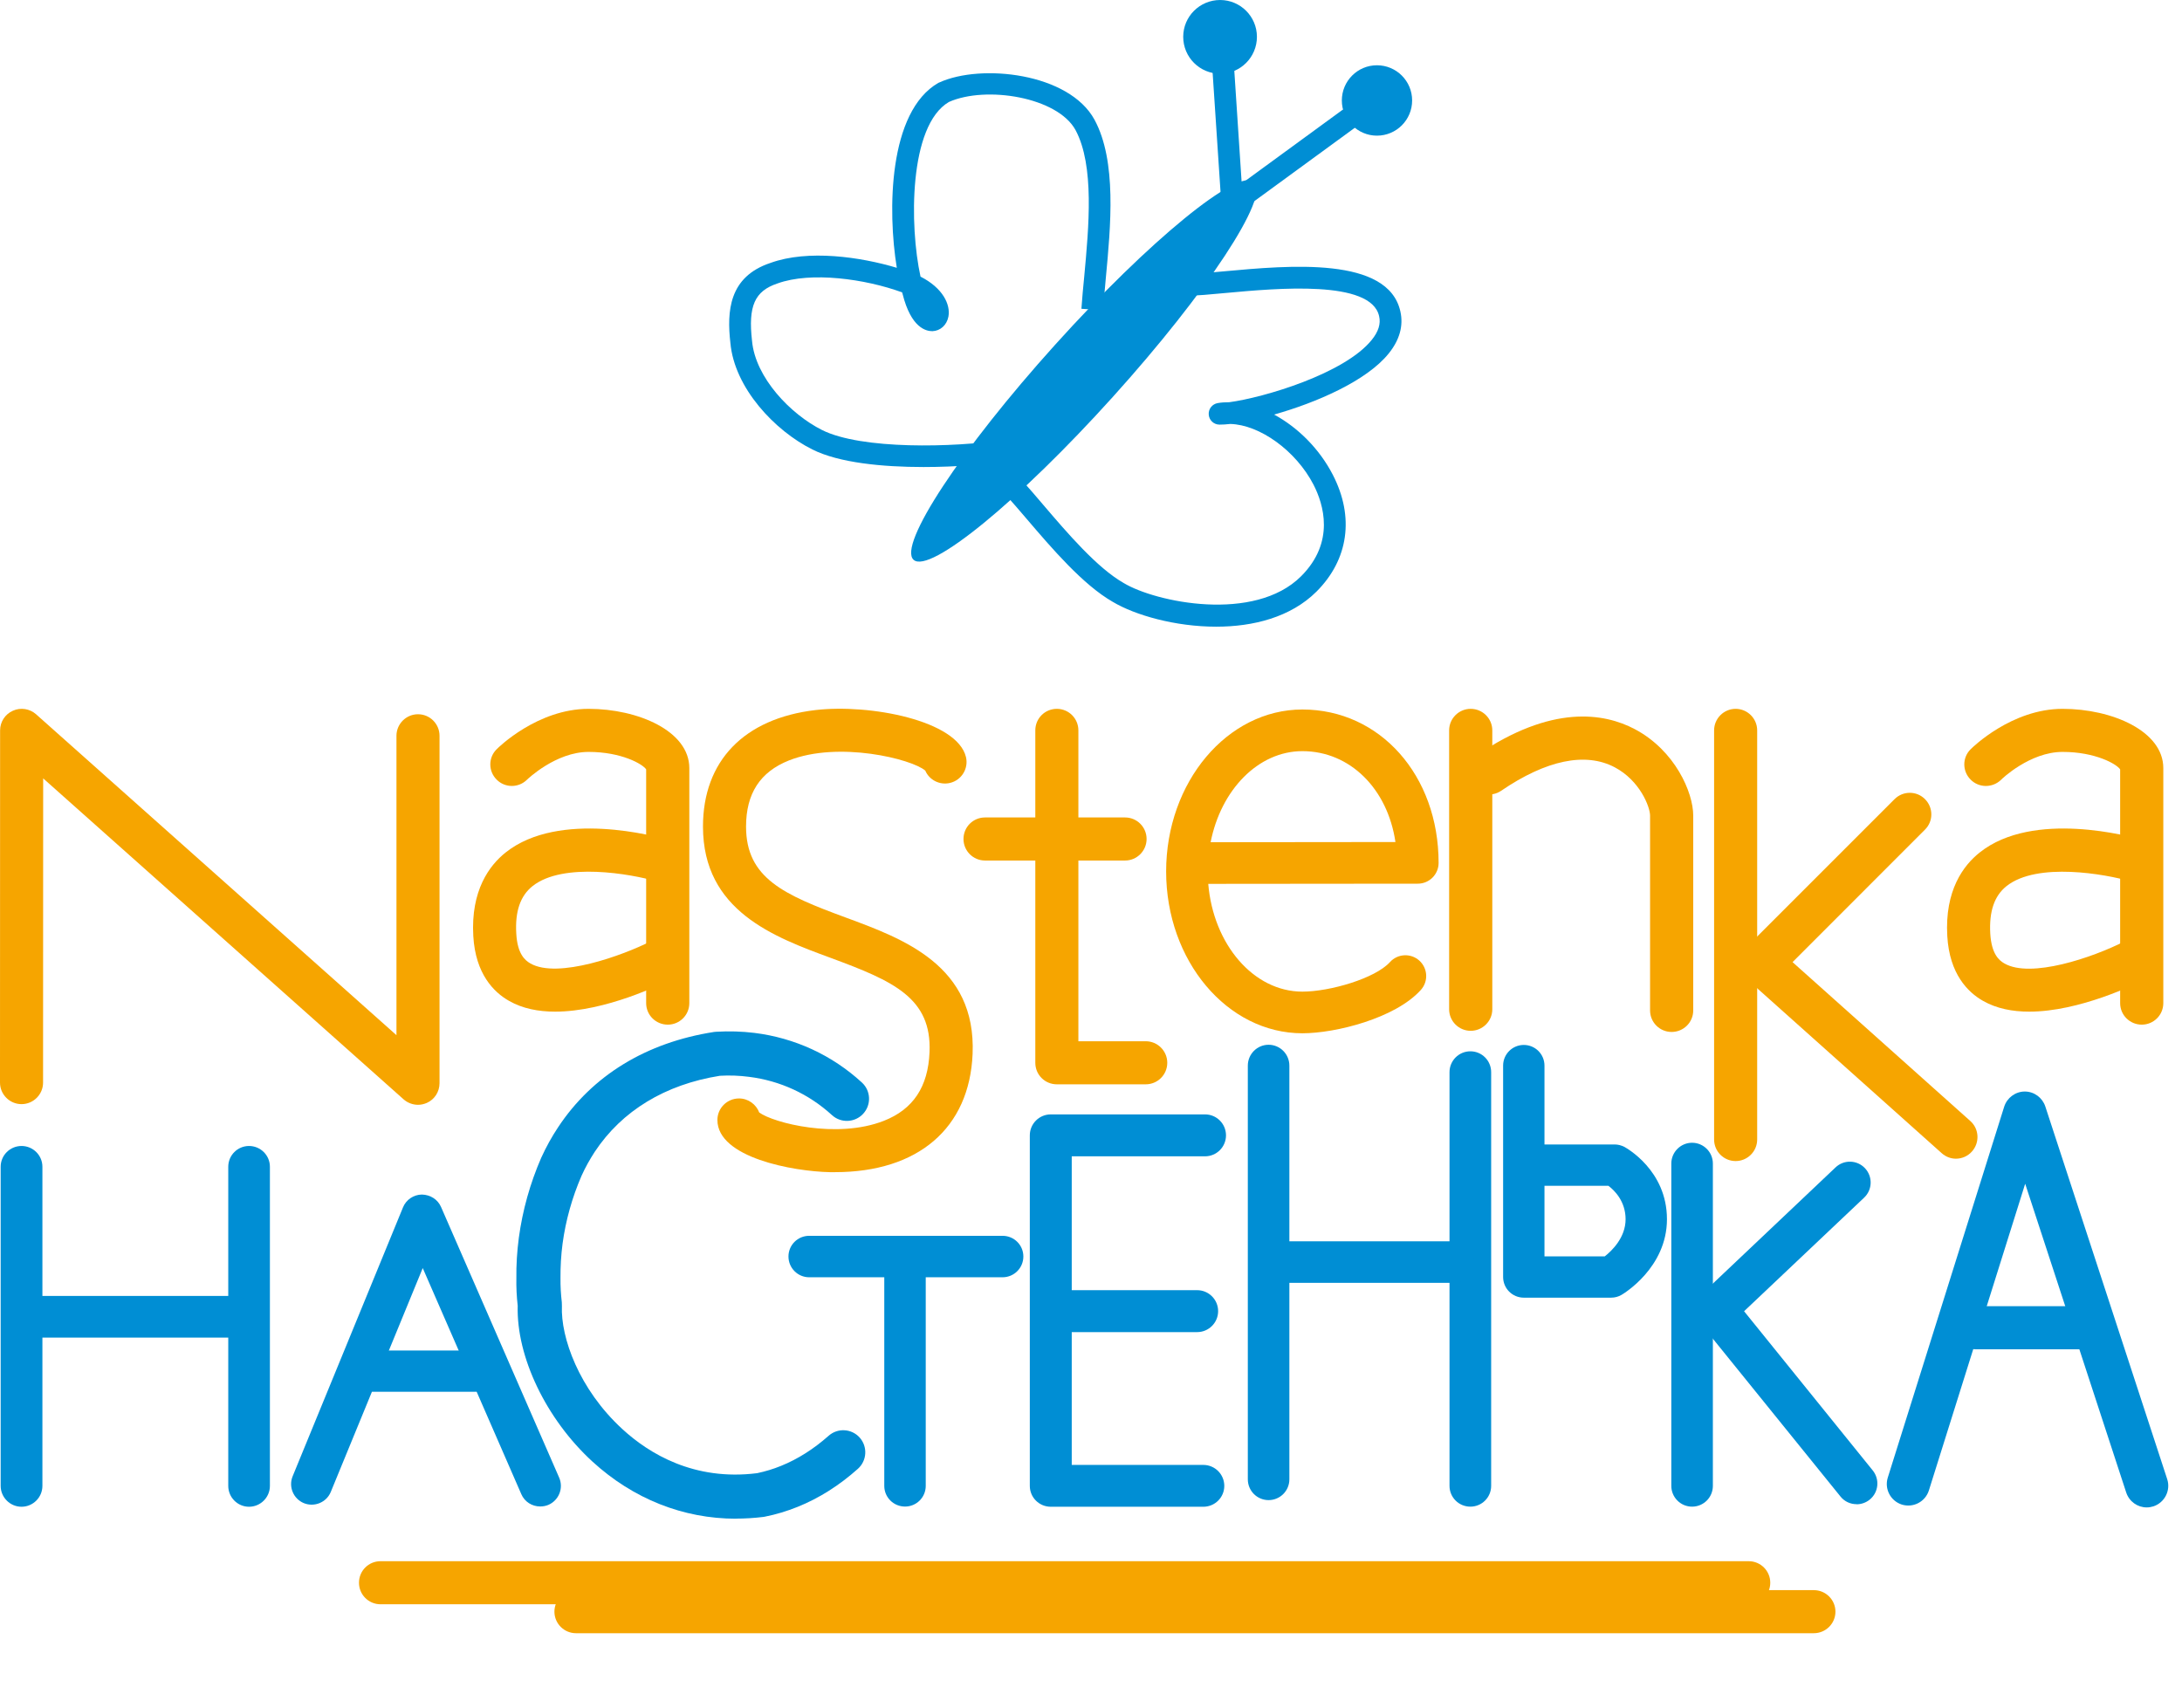
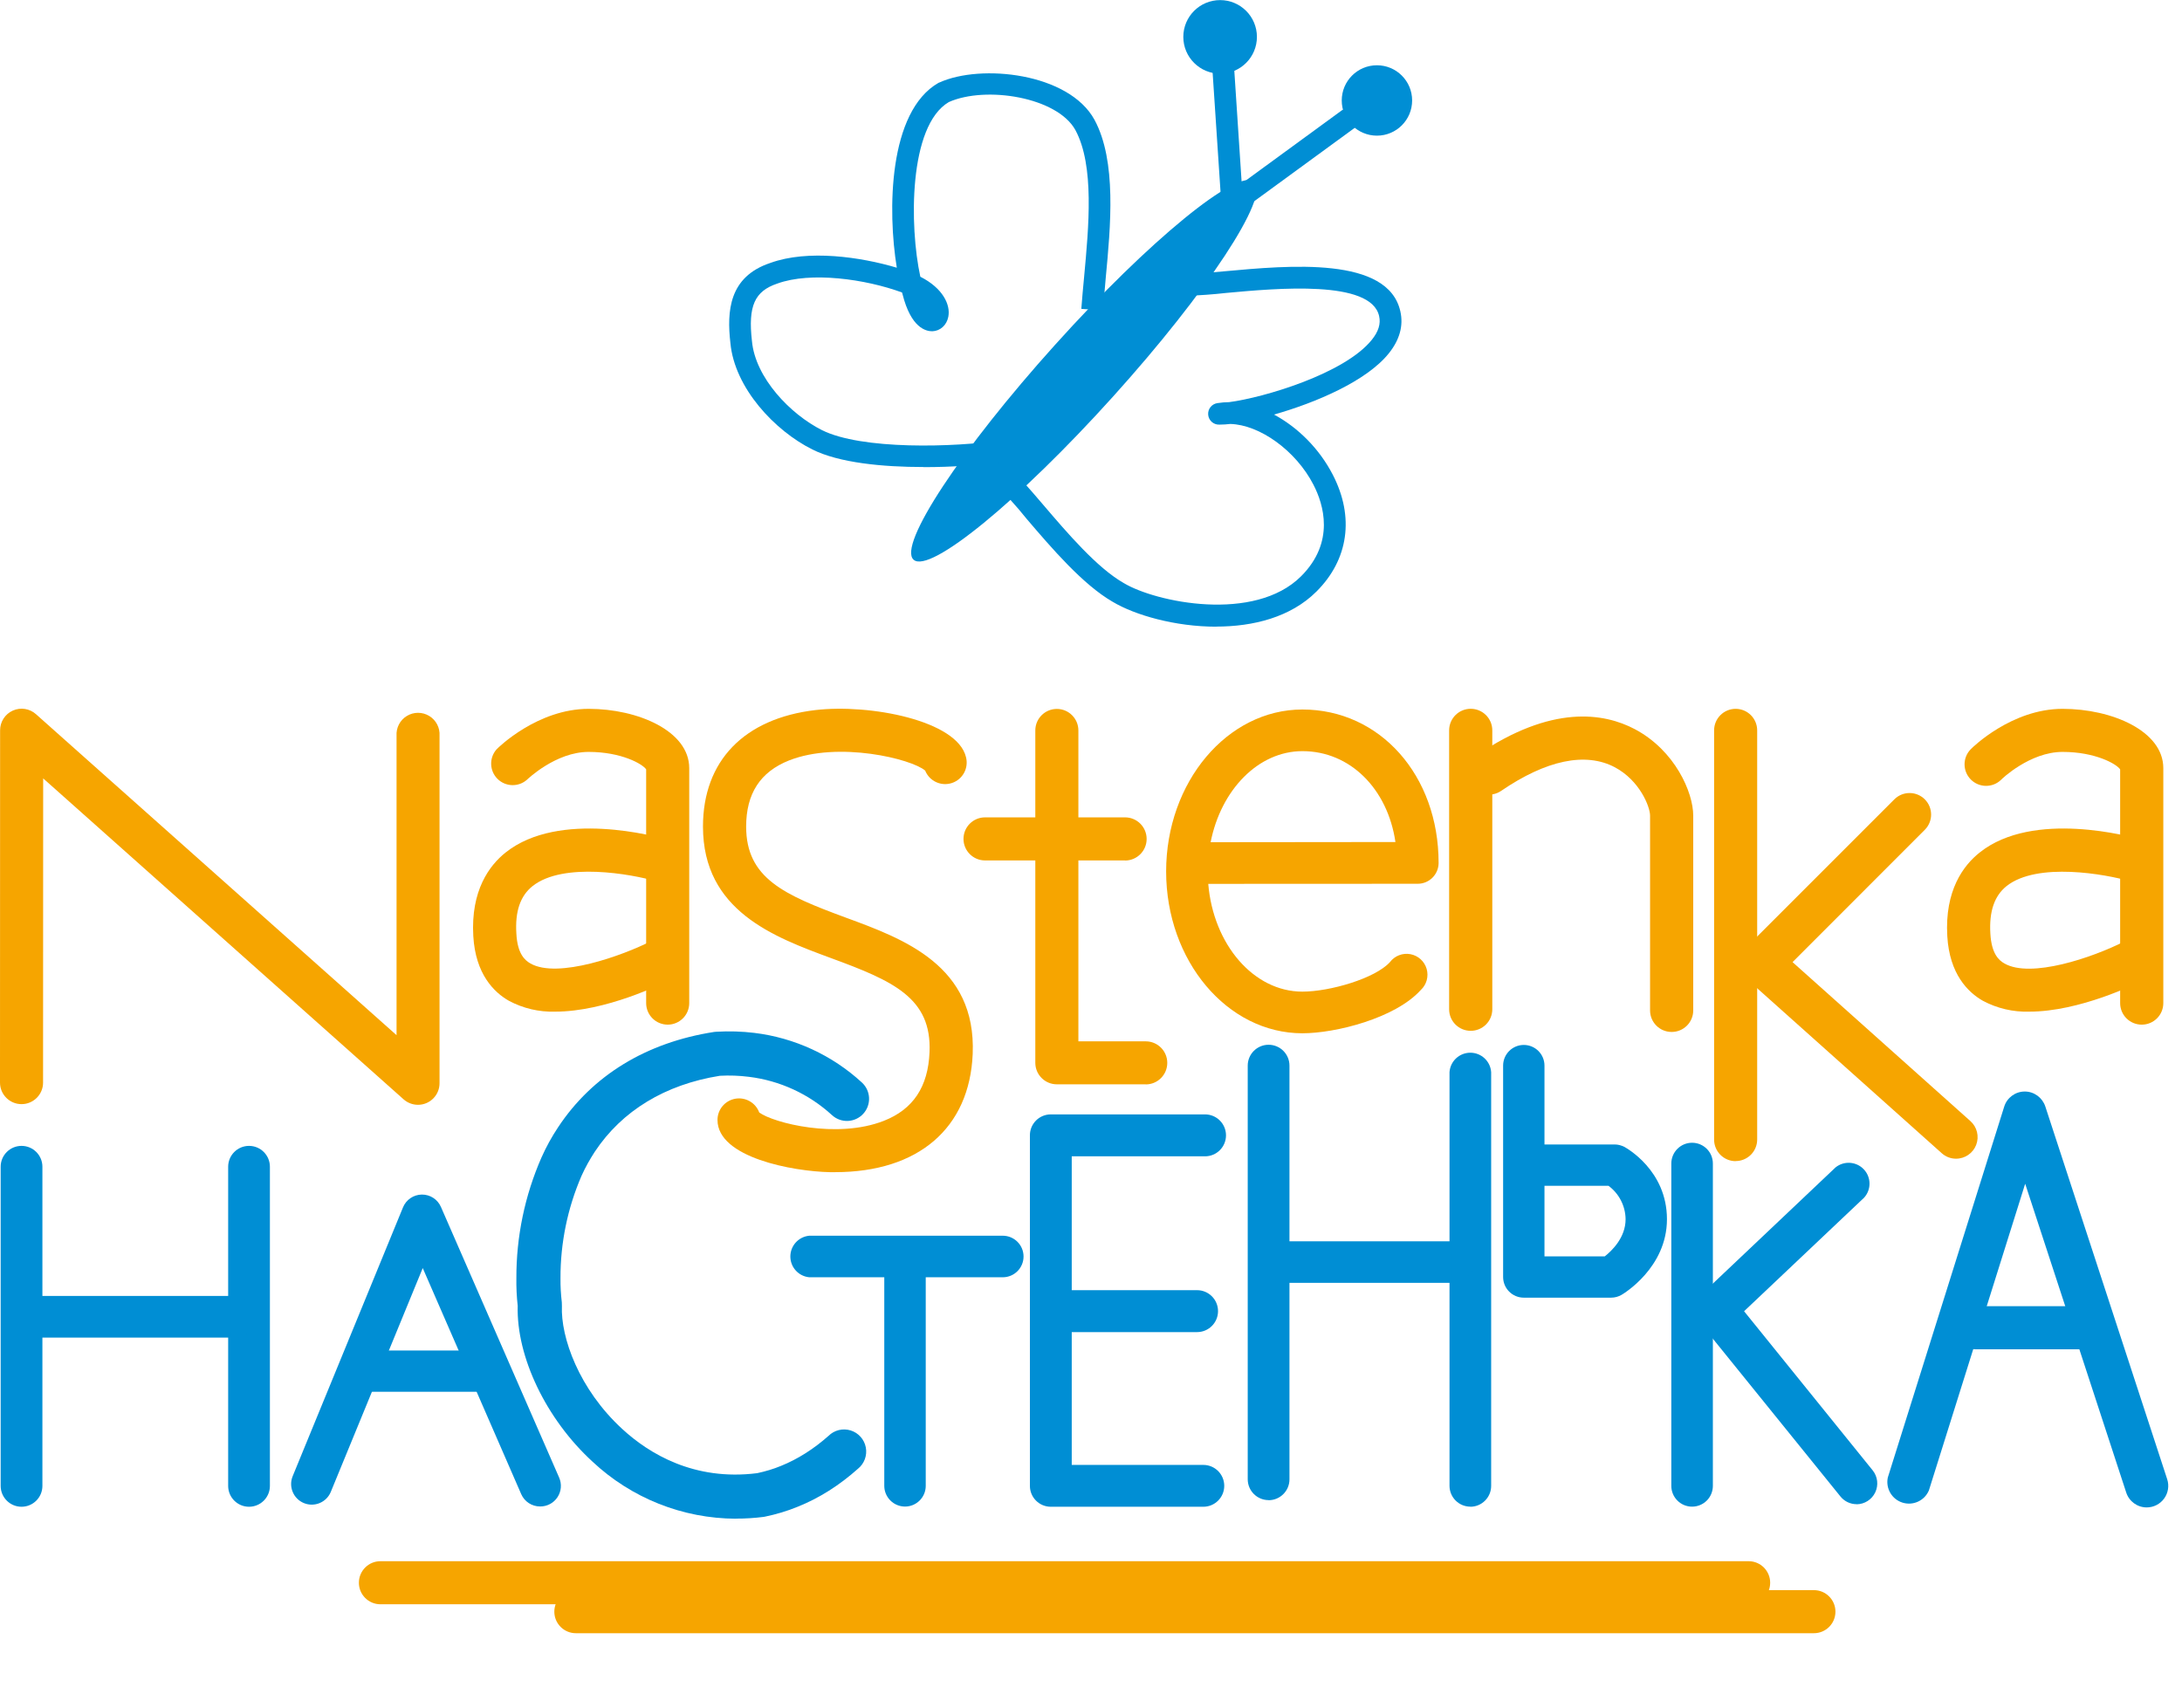
- <svg xmlns="http://www.w3.org/2000/svg" width="23" height="18" viewBox="0 0 23 18">
-   <path d="M4.406 11.646C4.352 11.646 4.297 11.626 4.255 11.589L0.455 8.205L0.454 11.412C0.454 11.537 0.352 11.639 0.227 11.639H0.227C0.102 11.639 0 11.537 0 11.412L0.001 7.699C0.001 7.609 0.054 7.528 0.136 7.492C0.217 7.455 0.313 7.47 0.38 7.529L4.179 10.912V7.756C4.179 7.631 4.281 7.529 4.406 7.529C4.532 7.529 4.633 7.631 4.633 7.756V11.418C4.633 11.508 4.581 11.59 4.499 11.626C4.469 11.639 4.438 11.646 4.406 11.646L4.406 11.646Z" fill="#F6A500" />
-   <path d="M7.039 10.801C6.913 10.801 6.811 10.7 6.811 10.574V8.11C6.774 8.054 6.55 7.926 6.204 7.926C5.858 7.926 5.558 8.216 5.555 8.219C5.466 8.307 5.323 8.307 5.235 8.218C5.146 8.129 5.146 7.986 5.235 7.898C5.252 7.88 5.667 7.472 6.204 7.472C6.726 7.472 7.266 7.706 7.266 8.097V10.574C7.266 10.7 7.164 10.801 7.039 10.801V10.801Z" fill="#F6A500" />
-   <path d="M5.851 10.664C5.676 10.664 5.508 10.632 5.365 10.55C5.206 10.46 5.012 10.267 4.989 9.868C4.961 9.386 5.159 9.122 5.33 8.986C5.896 8.536 6.923 8.818 7.038 8.852C7.158 8.887 7.227 9.014 7.192 9.134C7.157 9.254 7.031 9.323 6.91 9.288C6.66 9.215 5.937 9.083 5.613 9.341C5.484 9.444 5.428 9.608 5.442 9.842C5.454 10.055 5.533 10.123 5.591 10.156C5.879 10.321 6.569 10.07 6.858 9.923C6.97 9.866 7.106 9.91 7.163 10.022C7.22 10.133 7.176 10.27 7.064 10.327C6.979 10.371 6.386 10.664 5.851 10.664L5.851 10.664Z" fill="#F6A500" />
-   <path d="M22.576 10.801C22.45 10.801 22.348 10.7 22.348 10.574V8.11C22.311 8.054 22.087 7.926 21.741 7.926C21.395 7.926 21.095 8.216 21.093 8.22C21.003 8.307 20.86 8.307 20.772 8.218C20.683 8.129 20.683 7.986 20.772 7.898C20.79 7.88 21.204 7.472 21.741 7.472C22.263 7.472 22.803 7.706 22.803 8.097V10.574C22.803 10.7 22.701 10.801 22.576 10.801V10.801Z" fill="#F6A500" />
-   <path d="M21.389 10.664C21.214 10.664 21.045 10.632 20.902 10.55C20.743 10.46 20.549 10.267 20.526 9.868C20.498 9.386 20.696 9.122 20.868 8.986C21.433 8.536 22.46 8.818 22.575 8.852C22.696 8.887 22.765 9.014 22.73 9.134C22.694 9.254 22.568 9.323 22.448 9.288C22.197 9.216 21.474 9.083 21.15 9.341C21.021 9.444 20.966 9.608 20.979 9.842C20.992 10.055 21.07 10.123 21.128 10.156C21.404 10.315 22.052 10.097 22.395 9.923C22.507 9.866 22.644 9.91 22.701 10.022C22.758 10.134 22.713 10.27 22.602 10.327C22.517 10.371 21.923 10.664 21.389 10.664L21.389 10.664Z" fill="#F6A500" />
-   <path d="M8.801 12.356C8.783 12.356 8.765 12.356 8.747 12.356C8.36 12.348 7.562 12.203 7.562 11.806C7.562 11.681 7.664 11.579 7.79 11.579C7.887 11.579 7.97 11.641 8.003 11.727C8.153 11.837 8.822 12.009 9.316 11.815C9.625 11.694 9.783 11.457 9.798 11.091C9.822 10.52 9.419 10.342 8.758 10.098C8.158 9.877 7.41 9.602 7.41 8.713C7.41 8.022 7.842 7.574 8.595 7.485C9.17 7.418 10.089 7.595 10.182 7.98C10.211 8.101 10.136 8.224 10.014 8.253C9.905 8.279 9.795 8.222 9.753 8.123C9.61 8 8.839 7.809 8.316 8.016C8.012 8.137 7.864 8.365 7.864 8.713C7.864 9.258 8.264 9.432 8.915 9.672C9.528 9.898 10.291 10.179 10.252 11.11C10.219 11.893 9.677 12.356 8.801 12.356L8.801 12.356Z" fill="#F6A500" />
-   <path d="M12.077 11.43H11.14C11.014 11.43 10.913 11.329 10.913 11.203V7.699C10.913 7.573 11.014 7.472 11.14 7.472C11.265 7.472 11.367 7.573 11.367 7.699V10.976H12.077C12.202 10.976 12.304 11.078 12.304 11.203C12.304 11.329 12.202 11.43 12.077 11.43V11.43Z" fill="#F6A500" />
-   <path d="M11.859 9.071H10.383C10.257 9.071 10.156 8.969 10.156 8.844C10.156 8.718 10.257 8.617 10.383 8.617H11.859C11.984 8.617 12.086 8.718 12.086 8.844C12.086 8.969 11.984 9.071 11.859 9.071Z" fill="#F6A500" />
-   <path d="M15.502 10.866C15.377 10.866 15.275 10.764 15.275 10.639V7.699C15.275 7.574 15.377 7.472 15.502 7.472C15.628 7.472 15.73 7.574 15.73 7.699V10.639C15.73 10.764 15.628 10.866 15.502 10.866Z" fill="#F6A500" />
-   <path d="M17.62 10.878C17.495 10.878 17.393 10.777 17.393 10.651V8.597C17.393 8.506 17.286 8.228 17.02 8.088C16.713 7.926 16.299 8.011 15.823 8.336C15.719 8.406 15.578 8.38 15.507 8.276C15.437 8.173 15.464 8.031 15.567 7.961C16.356 7.423 16.908 7.515 17.232 7.686C17.657 7.911 17.848 8.354 17.848 8.597V10.651C17.848 10.777 17.746 10.878 17.62 10.878Z" fill="#F6A500" />
-   <path d="M18.295 12.239C18.169 12.239 18.068 12.137 18.068 12.012V7.699C18.068 7.574 18.17 7.472 18.295 7.472C18.42 7.472 18.522 7.574 18.522 7.699V12.012C18.522 12.137 18.42 12.239 18.295 12.239Z" fill="#F6A500" />
-   <path d="M20.617 12.214C20.563 12.214 20.509 12.194 20.466 12.155L18.413 10.32C18.367 10.278 18.339 10.22 18.337 10.157C18.336 10.095 18.36 10.034 18.404 9.99L19.97 8.424C20.059 8.335 20.203 8.335 20.291 8.424C20.38 8.513 20.38 8.657 20.291 8.745L18.895 10.142L20.769 11.817C20.862 11.9 20.87 12.044 20.786 12.138C20.742 12.188 20.68 12.214 20.617 12.214V12.214Z" fill="#F6A500" />
-   <path d="M17.836 15.882C17.715 15.882 17.617 15.784 17.617 15.663V12.265C17.617 12.145 17.715 12.046 17.836 12.046C17.957 12.046 18.055 12.145 18.055 12.265V15.663C18.055 15.784 17.957 15.882 17.836 15.882Z" fill="#008ED4" />
-   <path d="M19.57 15.856C19.506 15.856 19.443 15.829 19.4 15.775L17.916 13.94C17.844 13.851 17.853 13.722 17.936 13.643L19.348 12.306C19.436 12.222 19.575 12.226 19.658 12.314C19.741 12.402 19.738 12.54 19.65 12.624L18.384 13.822L19.74 15.5C19.816 15.594 19.802 15.732 19.708 15.808C19.667 15.841 19.618 15.857 19.57 15.857V15.856Z" fill="#008ED4" />
-   <path d="M0.227 15.883C0.106 15.883 0.007 15.784 0.007 15.663V12.299C0.007 12.178 0.106 12.08 0.227 12.08C0.348 12.08 0.447 12.178 0.447 12.299V15.663C0.447 15.784 0.348 15.883 0.227 15.883V15.883Z" fill="#008ED4" />
-   <path d="M2.625 15.883C2.504 15.883 2.406 15.784 2.406 15.663V12.299C2.406 12.178 2.504 12.08 2.625 12.08C2.746 12.08 2.845 12.178 2.845 12.299V15.663C2.845 15.784 2.746 15.883 2.625 15.883Z" fill="#008ED4" />
-   <path d="M2.469 14.1H0.3C0.179 14.1 0.081 14.002 0.081 13.881C0.081 13.759 0.179 13.661 0.3 13.661H2.469C2.59 13.661 2.689 13.759 2.689 13.881C2.689 14.002 2.59 14.1 2.469 14.1Z" fill="#008ED4" />
-   <path d="M5.694 15.88C5.61 15.88 5.53 15.832 5.495 15.75L4.456 13.367L3.487 15.726C3.442 15.837 3.314 15.89 3.203 15.845C3.092 15.799 3.039 15.672 3.085 15.561L4.248 12.727C4.281 12.646 4.36 12.593 4.447 12.592C4.536 12.594 4.614 12.643 4.649 12.723L5.894 15.576C5.942 15.686 5.892 15.814 5.781 15.863C5.753 15.875 5.723 15.88 5.694 15.88L5.694 15.88Z" fill="#008ED4" />
-   <path d="M5.009 14.671H3.935C3.815 14.671 3.718 14.574 3.718 14.454C3.718 14.334 3.815 14.236 3.935 14.236H5.009C5.129 14.236 5.226 14.334 5.226 14.454C5.226 14.574 5.129 14.671 5.009 14.671Z" fill="#008ED4" />
-   <path d="M10.568 13.464H8.529C8.409 13.464 8.311 13.366 8.311 13.245C8.311 13.124 8.409 13.027 8.529 13.027H10.568C10.689 13.027 10.787 13.124 10.787 13.245C10.787 13.366 10.689 13.464 10.568 13.464Z" fill="#008ED4" />
-   <path d="M9.54 15.881C9.419 15.881 9.321 15.784 9.321 15.663V13.314C9.321 13.193 9.419 13.095 9.54 13.095C9.66 13.095 9.758 13.193 9.758 13.314V15.663C9.758 15.784 9.66 15.881 9.54 15.881Z" fill="#008ED4" />
-   <path d="M12.684 15.883H11.076C10.954 15.883 10.855 15.785 10.855 15.663V11.968C10.855 11.846 10.954 11.747 11.076 11.747H12.702C12.824 11.747 12.923 11.846 12.923 11.968C12.923 12.09 12.824 12.189 12.702 12.189H11.297V15.442H12.684C12.806 15.442 12.905 15.541 12.905 15.663C12.905 15.785 12.806 15.883 12.684 15.883V15.883Z" fill="#008ED4" />
-   <path d="M12.619 14.042H11.281C11.159 14.042 11.06 13.943 11.06 13.821C11.06 13.699 11.159 13.6 11.281 13.6H12.619C12.741 13.6 12.84 13.699 12.84 13.821C12.84 13.943 12.741 14.042 12.619 14.042Z" fill="#008ED4" />
-   <path d="M13.372 15.813C13.251 15.813 13.153 15.715 13.153 15.594V11.233C13.153 11.112 13.251 11.013 13.372 11.013C13.493 11.013 13.591 11.112 13.591 11.233V15.594C13.591 15.715 13.493 15.813 13.372 15.813Z" fill="#008ED4" />
-   <path d="M15.499 15.882C15.377 15.882 15.279 15.784 15.279 15.663V11.302C15.279 11.181 15.377 11.082 15.499 11.082C15.62 11.082 15.718 11.18 15.718 11.302V15.663C15.718 15.784 15.62 15.882 15.499 15.882Z" fill="#008ED4" />
-   <path d="M15.315 13.523H13.546C13.425 13.523 13.327 13.425 13.327 13.304C13.327 13.183 13.425 13.085 13.546 13.085H15.315C15.436 13.085 15.534 13.183 15.534 13.304C15.534 13.425 15.436 13.523 15.315 13.523V13.523Z" fill="#008ED4" />
-   <path d="M16.983 13.679H16.062C15.942 13.679 15.844 13.582 15.844 13.461V11.233C15.844 11.112 15.942 11.015 16.062 11.015C16.182 11.015 16.28 11.112 16.28 11.233V12.064H17.019C17.055 12.064 17.089 12.073 17.121 12.089C17.139 12.099 17.571 12.334 17.571 12.852C17.571 13.364 17.112 13.638 17.093 13.649C17.06 13.669 17.021 13.679 16.983 13.679V13.679ZM16.28 13.244H16.915C16.989 13.186 17.135 13.047 17.135 12.852C17.135 12.663 17.017 12.547 16.954 12.5H16.28V13.244Z" fill="#008ED4" />
-   <path d="M22.628 15.89C22.532 15.89 22.444 15.829 22.412 15.733L21.347 12.478L20.332 15.711C20.294 15.831 20.167 15.897 20.047 15.86C19.928 15.822 19.861 15.695 19.899 15.575L21.126 11.665C21.156 11.572 21.243 11.507 21.341 11.506H21.343C21.441 11.506 21.528 11.57 21.559 11.663L22.844 15.592C22.883 15.711 22.817 15.84 22.698 15.879C22.675 15.886 22.652 15.89 22.628 15.89Z" fill="#008ED4" />
-   <path d="M21.993 14.223H20.823C20.698 14.223 20.596 14.121 20.596 13.996C20.596 13.871 20.698 13.769 20.823 13.769H21.993C22.118 13.769 22.22 13.871 22.22 13.996C22.22 14.121 22.118 14.223 21.993 14.223Z" fill="#008ED4" />
-   <path d="M7.758 16.009C7.202 16.009 6.674 15.8 6.245 15.407C5.757 14.96 5.442 14.302 5.457 13.765C5.446 13.666 5.441 13.567 5.443 13.473C5.441 13.336 5.45 13.191 5.469 13.047C5.508 12.759 5.587 12.475 5.705 12.204C5.757 12.09 5.816 11.983 5.882 11.884C6.243 11.337 6.812 10.989 7.527 10.878L7.549 10.876C7.685 10.868 7.82 10.872 7.952 10.888C8.378 10.941 8.77 11.122 9.085 11.411C9.18 11.498 9.186 11.645 9.099 11.74C9.012 11.835 8.864 11.841 8.77 11.755C8.526 11.532 8.224 11.392 7.894 11.351C7.795 11.338 7.691 11.334 7.588 11.34C7.011 11.432 6.556 11.709 6.27 12.14C6.218 12.22 6.17 12.305 6.13 12.394C6.031 12.622 5.963 12.864 5.93 13.109C5.914 13.23 5.907 13.353 5.908 13.473C5.907 13.559 5.912 13.643 5.922 13.728L5.923 13.766C5.909 14.097 6.102 14.644 6.56 15.064C6.841 15.323 7.317 15.613 7.981 15.529C8.066 15.511 8.15 15.486 8.233 15.452C8.409 15.381 8.577 15.274 8.733 15.136C8.829 15.05 8.976 15.058 9.062 15.154C9.147 15.25 9.139 15.397 9.043 15.483C8.847 15.658 8.634 15.793 8.408 15.884C8.296 15.929 8.181 15.964 8.065 15.987L8.049 15.99C7.952 16.002 7.854 16.008 7.758 16.008L7.758 16.009Z" fill="#008ED4" />
-   <path d="M18.433 16.911H4.011C3.885 16.911 3.784 16.809 3.784 16.684C3.784 16.558 3.885 16.457 4.011 16.457H18.433C18.558 16.457 18.66 16.558 18.66 16.684C18.66 16.809 18.558 16.911 18.433 16.911Z" fill="#F6A500" />
-   <path d="M19.119 17.216H6.071C5.946 17.216 5.844 17.114 5.844 16.989C5.844 16.864 5.946 16.762 6.071 16.762H19.119C19.245 16.762 19.347 16.864 19.347 16.989C19.347 17.114 19.245 17.216 19.119 17.216Z" fill="#F6A500" />
-   <path d="M13.728 10.892C12.936 10.892 12.292 10.127 12.292 9.186C12.292 8.245 12.936 7.479 13.728 7.479C14.547 7.479 15.164 8.174 15.164 9.096C15.164 9.217 15.066 9.315 14.945 9.315L12.736 9.317C12.789 9.954 13.213 10.453 13.728 10.453C14.018 10.453 14.495 10.314 14.651 10.142C14.732 10.052 14.871 10.045 14.961 10.126C15.051 10.208 15.058 10.346 14.976 10.436C14.707 10.734 14.079 10.892 13.728 10.892V10.892ZM13.728 7.918C13.262 7.918 12.869 8.327 12.761 8.878L14.709 8.876C14.627 8.317 14.232 7.918 13.728 7.918Z" fill="#F6A500" />
-   <path d="M12.995 2.38C12.935 2.38 12.886 2.333 12.882 2.273L12.775 0.661C12.771 0.597 12.819 0.543 12.882 0.539C12.944 0.534 13 0.582 13.004 0.646L13.11 2.258C13.114 2.321 13.066 2.375 13.003 2.379L12.995 2.38H12.995Z" fill="#008ED4" />
-   <path d="M13.249 0.388C13.249 0.603 13.075 0.777 12.861 0.777C12.646 0.777 12.472 0.603 12.472 0.388C12.472 0.174 12.646 2.67029e-05 12.861 2.67029e-05C13.075 2.67029e-05 13.249 0.174 13.249 0.388V0.388Z" fill="#008ED4" />
-   <path d="M12.991 2.262C12.955 2.262 12.92 2.246 12.898 2.215C12.861 2.164 12.872 2.092 12.923 2.055L14.147 1.161C14.198 1.123 14.269 1.135 14.307 1.186C14.344 1.236 14.333 1.308 14.282 1.346L13.058 2.24C13.038 2.255 13.014 2.262 12.991 2.262V2.262Z" fill="#008ED4" />
-   <path d="M14.885 1.059C14.885 1.264 14.719 1.43 14.514 1.43C14.31 1.43 14.144 1.263 14.144 1.059C14.144 0.854 14.31 0.688 14.514 0.688C14.719 0.688 14.885 0.854 14.885 1.059V1.059Z" fill="#008ED4" />
-   <path d="M9.735 4.923C9.304 4.923 8.844 4.879 8.563 4.738C8.166 4.54 7.742 4.09 7.699 3.616C7.661 3.282 7.682 2.918 8.12 2.772C8.517 2.627 9.074 2.709 9.453 2.823C9.355 2.224 9.363 1.176 9.892 0.873L9.902 0.869C10.341 0.669 11.268 0.768 11.537 1.262C11.773 1.698 11.708 2.382 11.656 2.933C11.645 3.052 11.635 3.166 11.628 3.27L11.399 3.255C11.406 3.149 11.417 3.033 11.429 2.911C11.477 2.392 11.538 1.746 11.337 1.371C11.147 1.023 10.393 0.901 10.002 1.075C9.578 1.324 9.586 2.385 9.703 2.916C9.939 3.036 10.021 3.211 9.997 3.338C9.98 3.427 9.912 3.488 9.828 3.491C9.762 3.491 9.604 3.458 9.514 3.099L9.509 3.082C9.122 2.94 8.547 2.86 8.195 2.988C7.955 3.068 7.885 3.226 7.927 3.593C7.962 3.982 8.334 4.367 8.665 4.533C9.08 4.741 10.053 4.718 10.58 4.637L10.615 4.863C10.414 4.894 10.084 4.923 9.735 4.923H9.735Z" fill="#008ED4" />
-   <path d="M11.121 3.635C10.129 4.735 9.462 5.75 9.63 5.901C9.798 6.053 10.738 5.284 11.73 4.184C12.723 3.084 13.39 2.069 13.222 1.917C13.054 1.766 12.113 2.535 11.121 3.635H11.121Z" fill="#008ED4" />
-   <path d="M12.82 6.606C12.387 6.606 11.963 6.484 11.729 6.344C11.416 6.165 11.087 5.78 10.823 5.471C10.675 5.298 10.547 5.148 10.456 5.072C10.407 5.031 10.4 4.959 10.441 4.91C10.482 4.862 10.553 4.855 10.602 4.895C10.709 4.984 10.843 5.141 10.997 5.322C11.25 5.618 11.564 5.986 11.845 6.146C12.182 6.349 13.223 6.566 13.715 6.074C14.075 5.714 13.951 5.315 13.846 5.11C13.66 4.75 13.278 4.477 12.968 4.469C12.925 4.474 12.887 4.476 12.855 4.476C12.795 4.476 12.746 4.431 12.741 4.371C12.736 4.312 12.777 4.259 12.836 4.249C12.875 4.242 12.916 4.24 12.956 4.24C13.319 4.192 14.174 3.939 14.46 3.582C14.53 3.495 14.556 3.413 14.537 3.333C14.452 2.947 13.458 3.039 12.924 3.088C12.757 3.104 12.613 3.117 12.512 3.117C12.449 3.117 12.398 3.066 12.398 3.003C12.398 2.939 12.449 2.888 12.512 2.888C12.602 2.888 12.742 2.875 12.903 2.86C13.592 2.797 14.632 2.701 14.761 3.283C14.795 3.434 14.753 3.583 14.639 3.725C14.405 4.017 13.87 4.246 13.43 4.37C13.678 4.504 13.907 4.729 14.049 5.005C14.278 5.449 14.215 5.898 13.877 6.236C13.605 6.507 13.209 6.606 12.82 6.606L12.82 6.606Z" fill="#008ED4" />
+ <svg xmlns="http://www.w3.org/2000/svg" width="23" height="18">
+   <path d="M4.406 11.646a.228.228 0 01-.151-.057l-3.8-3.384-.001 3.207a.227.227 0 11-.454 0l.001-3.713a.227.227 0 01.379-.17l3.8 3.383V7.756a.227.227 0 11.453 0v3.662a.227.227 0 01-.227.228zM7.039 10.801a.227.227 0 01-.228-.227V8.11c-.037-.056-.26-.184-.607-.184-.346 0-.646.29-.649.293a.227.227 0 01-.32-.321c.017-.018.432-.426.97-.426.52 0 1.06.234 1.06.625v2.477a.227.227 0 01-.226.227z" fill="#F6A500" />
+   <path d="M5.851 10.664a.973.973 0 01-.486-.114c-.159-.09-.353-.283-.376-.682-.028-.482.17-.746.341-.882.566-.45 1.593-.168 1.708-.134a.227.227 0 11-.128.436c-.25-.073-.973-.205-1.297.053-.129.103-.185.267-.17.501.011.213.09.281.148.314.288.165.978-.086 1.267-.233a.227.227 0 11.206.404c-.085.044-.678.337-1.213.337zM22.576 10.801a.227.227 0 01-.228-.227V8.11c-.037-.056-.26-.184-.607-.184-.346 0-.646.29-.648.294a.227.227 0 01-.32-.322c.017-.018.431-.426.968-.426.522 0 1.062.234 1.062.625v2.477a.227.227 0 01-.227.227z" fill="#F6A500" />
+   <path d="M21.389 10.664a.975.975 0 01-.487-.114c-.159-.09-.353-.283-.376-.682-.028-.482.17-.746.342-.882.565-.45 1.592-.168 1.707-.134a.227.227 0 11-.127.436c-.251-.072-.974-.205-1.298.053-.128.103-.184.267-.17.501.012.213.09.281.148.314.276.159.924-.059 1.267-.233a.227.227 0 01.207.404c-.085.044-.679.337-1.213.337zM8.8 12.356h-.053c-.387-.008-1.184-.153-1.184-.55a.227.227 0 01.44-.079c.15.11.82.282 1.313.088.309-.121.467-.358.482-.724.024-.571-.38-.75-1.04-.992-.6-.222-1.348-.497-1.348-1.386 0-.691.432-1.139 1.185-1.228.575-.067 1.494.11 1.587.495a.227.227 0 01-.43.143C9.61 8 8.84 7.81 8.317 8.016c-.304.121-.452.35-.452.697 0 .545.4.72 1.051.96.613.225 1.376.506 1.337 1.437-.033.784-.575 1.246-1.451 1.246zM12.077 11.43h-.937a.227.227 0 01-.227-.227V7.7a.227.227 0 11.454 0v3.277h.71a.227.227 0 110 .454z" fill="#F6A500" />
+   <path d="M11.859 9.07h-1.476a.227.227 0 010-.454h1.476a.227.227 0 110 .455zM15.502 10.866a.227.227 0 01-.227-.227v-2.94a.227.227 0 01.455 0v2.94a.227.227 0 01-.228.227z" fill="#F6A500" />
+   <path d="M17.62 10.878a.227.227 0 01-.227-.227V8.597c0-.091-.107-.369-.373-.51-.307-.161-.72-.076-1.197.25a.227.227 0 01-.256-.376c.79-.538 1.341-.446 1.665-.275.425.225.616.668.616.911v2.054a.227.227 0 01-.227.227zM18.295 12.24a.227.227 0 01-.227-.228V7.699a.227.227 0 01.454 0v4.313a.227.227 0 01-.227.227z" fill="#F6A500" />
+   <path d="M20.617 12.214a.225.225 0 01-.151-.059l-2.053-1.835a.227.227 0 01-.009-.33l1.566-1.566a.227.227 0 01.321.321l-1.396 1.397 1.874 1.675a.227.227 0 01-.152.397z" fill="#F6A500" />
+   <path d="M17.836 15.882a.219.219 0 01-.219-.219v-3.398a.219.219 0 11.438 0v3.398a.219.219 0 01-.22.219z" fill="#008ED4" />
+   <path d="M19.57 15.856a.218.218 0 01-.17-.081l-1.484-1.835a.219.219 0 01.02-.297l1.412-1.337a.22.22 0 01.302.318l-1.266 1.198L19.74 15.5a.22.22 0 01-.17.357zM.227 15.883a.22.22 0 01-.22-.22v-3.364a.22.22 0 01.44 0v3.364a.22.22 0 01-.22.22zM2.625 15.883a.22.22 0 01-.22-.22v-3.364a.22.22 0 01.44 0v3.364a.22.22 0 01-.22.22z" fill="#008ED4" />
+   <path d="M2.469 14.1H.3a.22.22 0 010-.439H2.47a.22.22 0 110 .44zM5.694 15.88a.217.217 0 01-.2-.13l-1.038-2.383-.969 2.359a.217.217 0 11-.402-.165l1.163-2.834a.217.217 0 01.4-.004l1.246 2.853a.217.217 0 01-.2.304z" fill="#008ED4" />
+   <path d="M5.009 14.671H3.935a.218.218 0 110-.435H5.01a.218.218 0 110 .435zM10.568 13.464H8.53a.22.22 0 010-.438h2.04a.218.218 0 010 .438z" fill="#008ED4" />
+   <path d="M9.54 15.881a.219.219 0 01-.219-.218v-2.35a.219.219 0 01.437 0v2.35c0 .12-.098.218-.218.218zM12.684 15.883h-1.608a.22.22 0 01-.22-.22v-3.695a.22.22 0 01.22-.221h1.626a.22.22 0 110 .442h-1.405v3.253h1.387a.22.22 0 110 .441z" fill="#008ED4" />
+   <path d="M12.619 14.042H11.28a.221.221 0 010-.442h1.338a.221.221 0 110 .442zM13.372 15.813a.22.22 0 01-.22-.219v-4.361a.22.22 0 01.44 0v4.361a.22.22 0 01-.22.22zM15.499 15.882a.22.22 0 01-.22-.219v-4.361a.22.22 0 01.439 0v4.361a.22.22 0 01-.22.22z" fill="#008ED4" />
+   <path d="M15.315 13.523h-1.769a.22.22 0 110-.438h1.77a.219.219 0 110 .438zM16.983 13.679h-.921a.218.218 0 01-.218-.218v-2.228a.218.218 0 11.436 0v.831h.739c.036 0 .07.009.102.025.018.01.45.245.45.763 0 .512-.459.786-.478.797a.218.218 0 01-.11.03zm-.703-.435h.635c.074-.058.22-.197.22-.392a.444.444 0 00-.18-.352h-.675v.744zM22.628 15.89a.227.227 0 01-.216-.157l-1.065-3.255-1.015 3.233a.228.228 0 01-.433-.136l1.227-3.91a.227.227 0 01.215-.159h.002c.098 0 .185.064.216.157l1.285 3.93a.227.227 0 01-.216.297z" fill="#008ED4" />
+   <path d="M21.993 14.223h-1.17a.227.227 0 010-.454h1.17a.227.227 0 110 .454zM7.758 16.009a2.22 2.22 0 01-1.513-.602c-.488-.447-.803-1.105-.788-1.642a2.329 2.329 0 01-.014-.292 3.146 3.146 0 01.263-1.268c.051-.115.11-.222.176-.321.361-.547.93-.895 1.645-1.006l.022-.002c.136-.008.271-.004.403.012a2.04 2.04 0 011.133.523.232.232 0 11-.315.344 1.579 1.579 0 00-.876-.404 1.694 1.694 0 00-.306-.011c-.577.092-1.032.369-1.318.8-.052.08-.1.165-.14.254a2.697 2.697 0 00-.222 1.08c-.001.085.004.17.014.254l.001.038c-.014.33.179.878.637 1.298.281.259.757.549 1.421.465.085-.018.17-.043.252-.077.176-.071.344-.178.5-.316a.233.233 0 11.31.347c-.196.175-.41.31-.635.4-.112.046-.227.08-.343.104l-.016.003a2.241 2.241 0 01-.291.018z" fill="#008ED4" />
+   <path d="M18.433 16.911H4.01a.227.227 0 010-.454h14.422a.227.227 0 010 .454z" fill="#F6A500" />
+   <path d="M19.12 17.216H6.07a.227.227 0 010-.454h13.05a.227.227 0 110 .454zM13.728 10.892c-.792 0-1.436-.765-1.436-1.706s.644-1.707 1.436-1.707c.819 0 1.436.695 1.436 1.617a.22.22 0 01-.22.22l-2.208.001c.053.637.477 1.136.992 1.136.29 0 .767-.139.923-.311a.22.22 0 11.325.294c-.269.298-.898.456-1.248.456zm0-2.974c-.466 0-.859.41-.967.96l1.948-.002c-.082-.559-.476-.958-.98-.958z" fill="#F6A500" />
+   <path d="M12.995 2.38a.114.114 0 01-.113-.107L12.775.66a.114.114 0 11.229-.015l.106 1.612a.114.114 0 01-.107.121h-.008z" fill="#008ED4" />
+   <path d="M13.249.388a.388.388 0 11-.776.001.388.388 0 01.776 0zM12.99 2.262a.115.115 0 01-.067-.207l1.224-.894a.115.115 0 01.135.185l-1.224.894a.115.115 0 01-.067.022z" fill="#008ED4" />
+   <path d="M14.885 1.059a.37.37 0 11-.742 0 .37.37 0 01.742 0zM9.735 4.923c-.43 0-.89-.044-1.172-.185-.397-.198-.82-.648-.864-1.122-.038-.334-.017-.698.42-.844.398-.145.955-.063 1.334.05-.098-.598-.09-1.646.44-1.949L9.901.87c.44-.2 1.366-.101 1.636.393.235.436.17 1.12.118 1.67-.01.12-.021.234-.028.338l-.229-.015c.008-.106.018-.222.03-.344.048-.52.11-1.165-.092-1.54-.19-.348-.944-.47-1.335-.296-.424.25-.416 1.31-.3 1.841.237.12.32.295.295.422-.017.089-.085.15-.169.153-.066 0-.224-.033-.314-.392l-.005-.017c-.387-.142-.962-.222-1.314-.094-.24.08-.31.238-.268.605.035.39.407.774.738.94.415.208 1.388.185 1.915.104l.035.226a6.27 6.27 0 01-.88.06z" fill="#008ED4" />
+   <path d="M11.121 3.635C10.13 4.735 9.461 5.75 9.63 5.9c.168.152 1.108-.617 2.1-1.717.993-1.1 1.66-2.115 1.492-2.267-.168-.151-1.11.618-2.1 1.718z" fill="#008ED4" />
+   <path d="M12.82 6.606c-.433 0-.857-.122-1.091-.262-.313-.18-.642-.564-.906-.873a3.917 3.917 0 00-.367-.4.115.115 0 01.146-.176c.107.09.24.246.395.427.253.296.567.664.848.824.337.203 1.378.42 1.87-.072.36-.36.236-.759.13-.964-.185-.36-.567-.633-.877-.641a.999.999 0 01-.113.007.114.114 0 01-.02-.227.854.854 0 01.121-.01c.363-.047 1.218-.3 1.504-.657.07-.087.096-.169.077-.25-.085-.385-1.079-.293-1.613-.244a5.167 5.167 0 01-.412.03.114.114 0 010-.23c.09 0 .23-.013.391-.028.689-.063 1.729-.16 1.858.423.034.151-.008.3-.122.442-.234.292-.769.52-1.21.645.25.134.478.359.62.635.229.444.166.893-.172 1.23-.272.272-.668.37-1.057.37z" fill="#008ED4" />
</svg>
